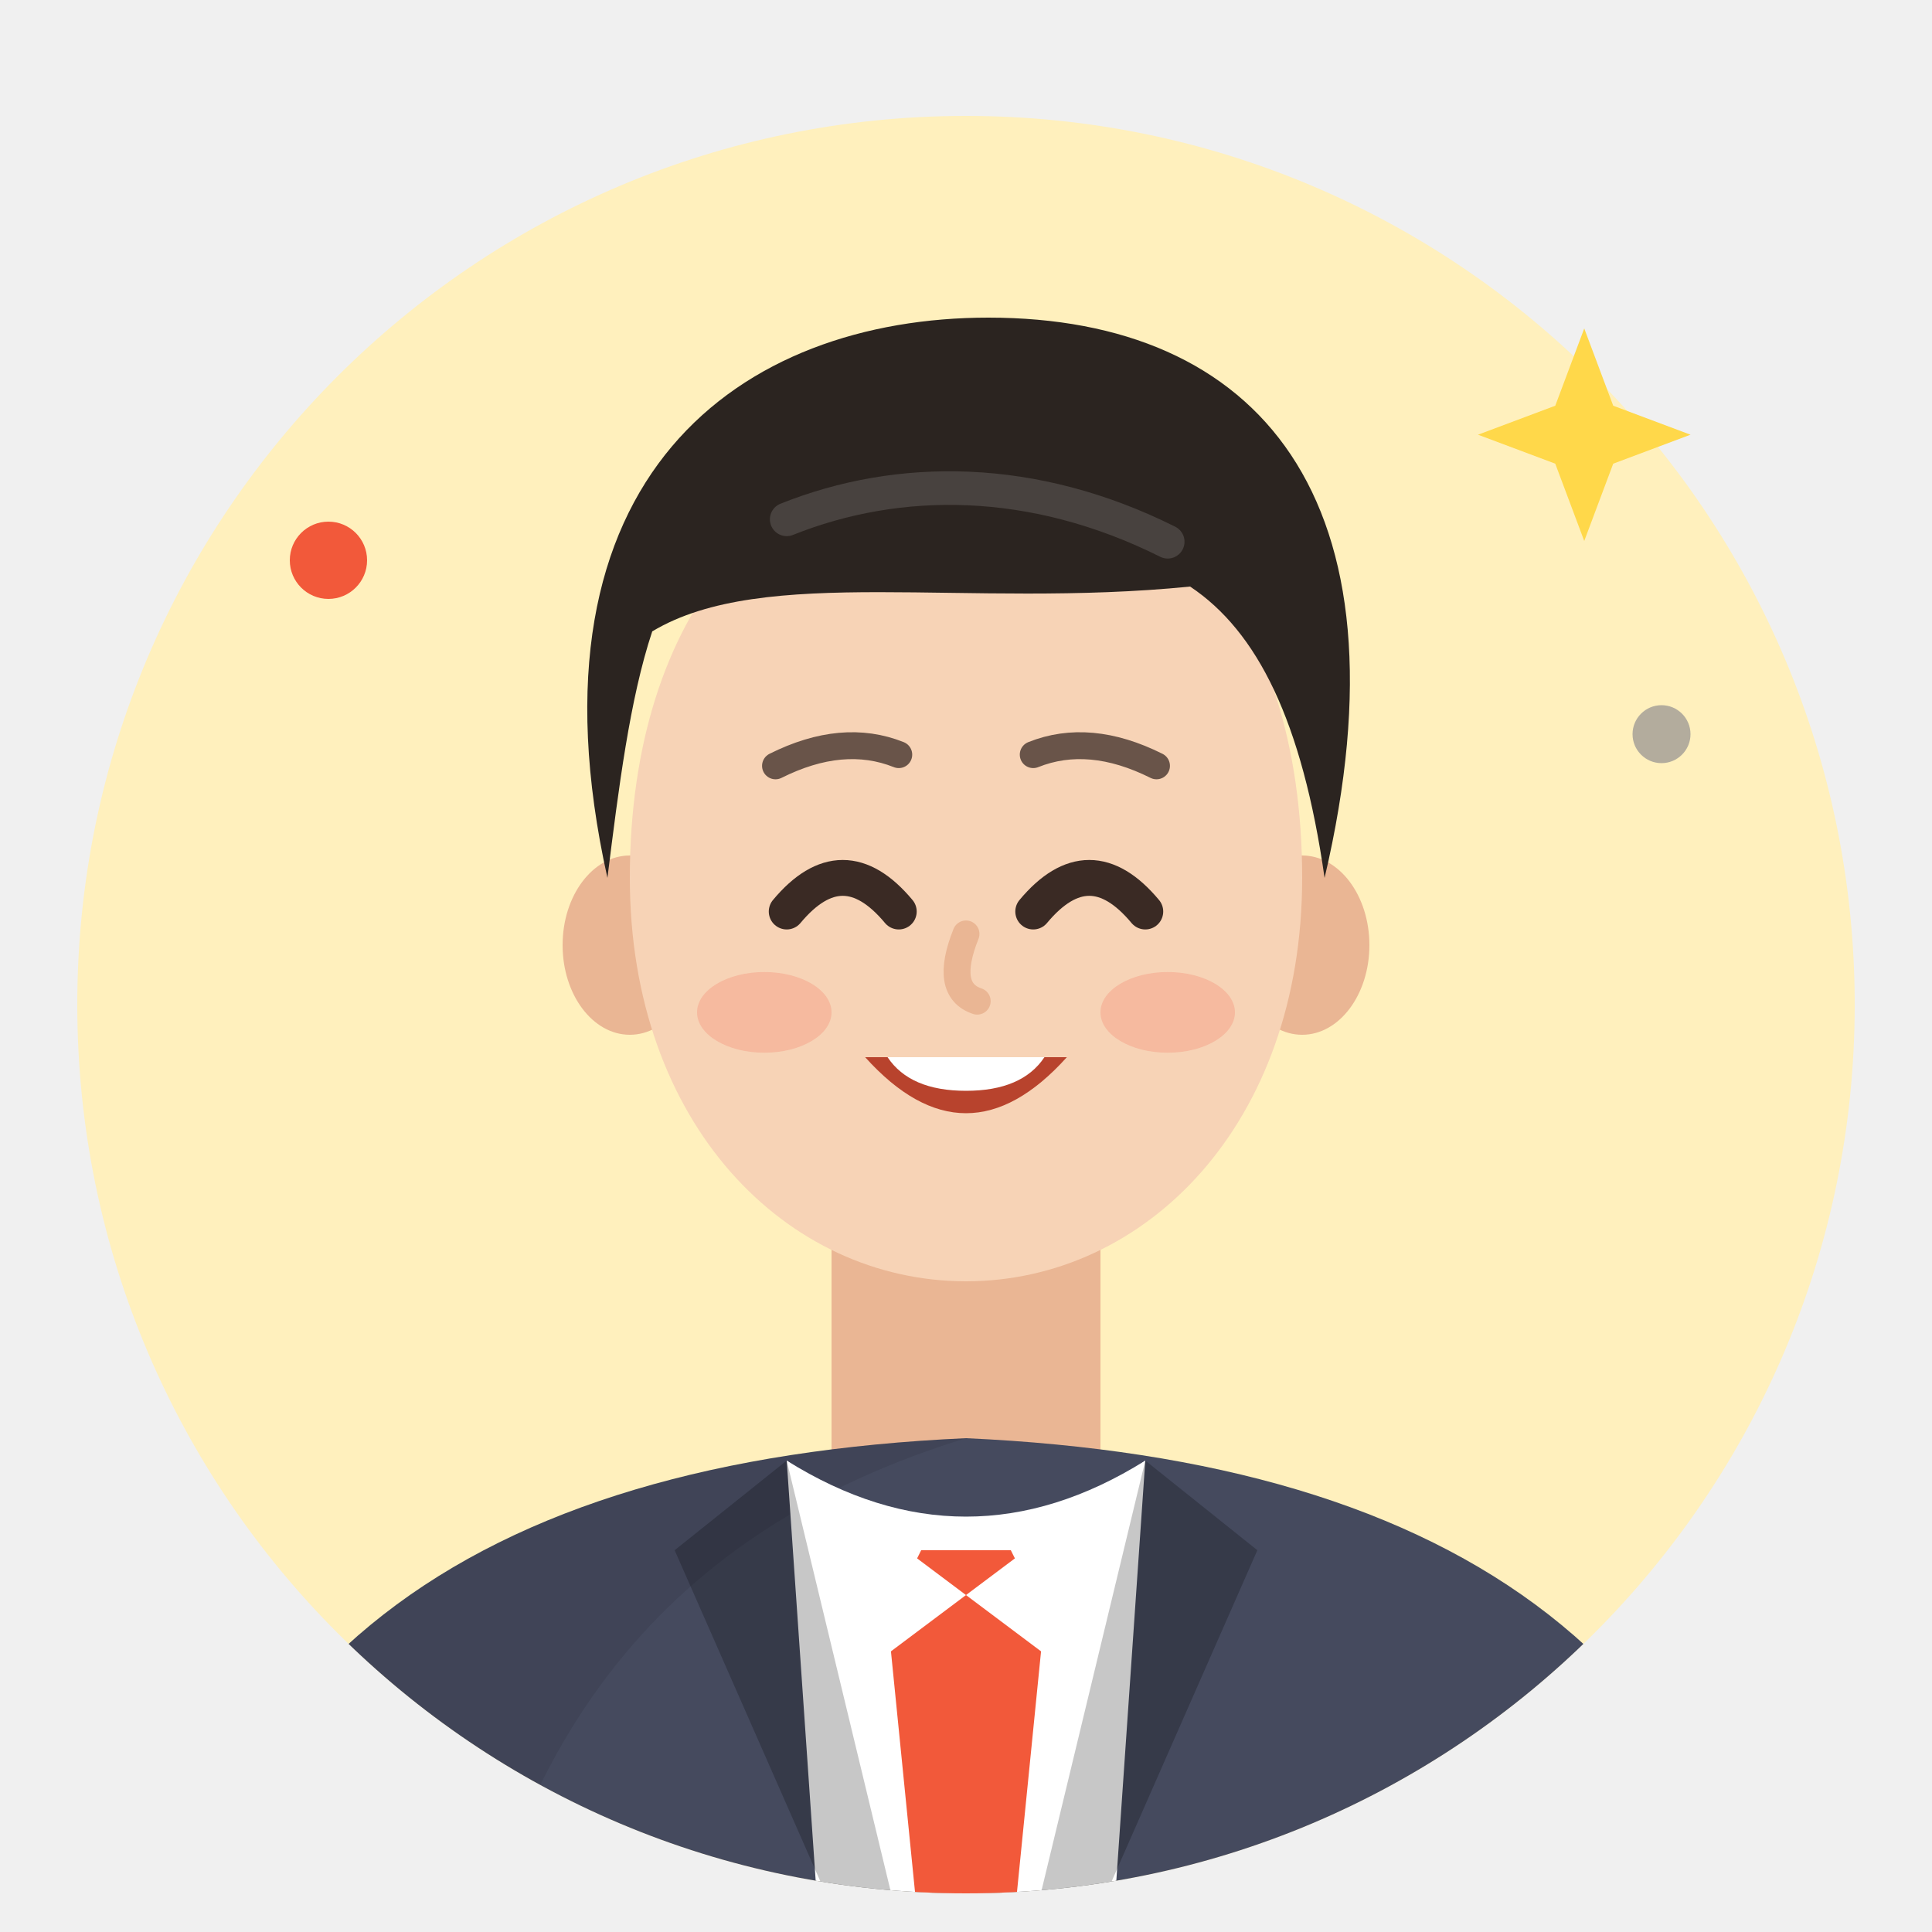
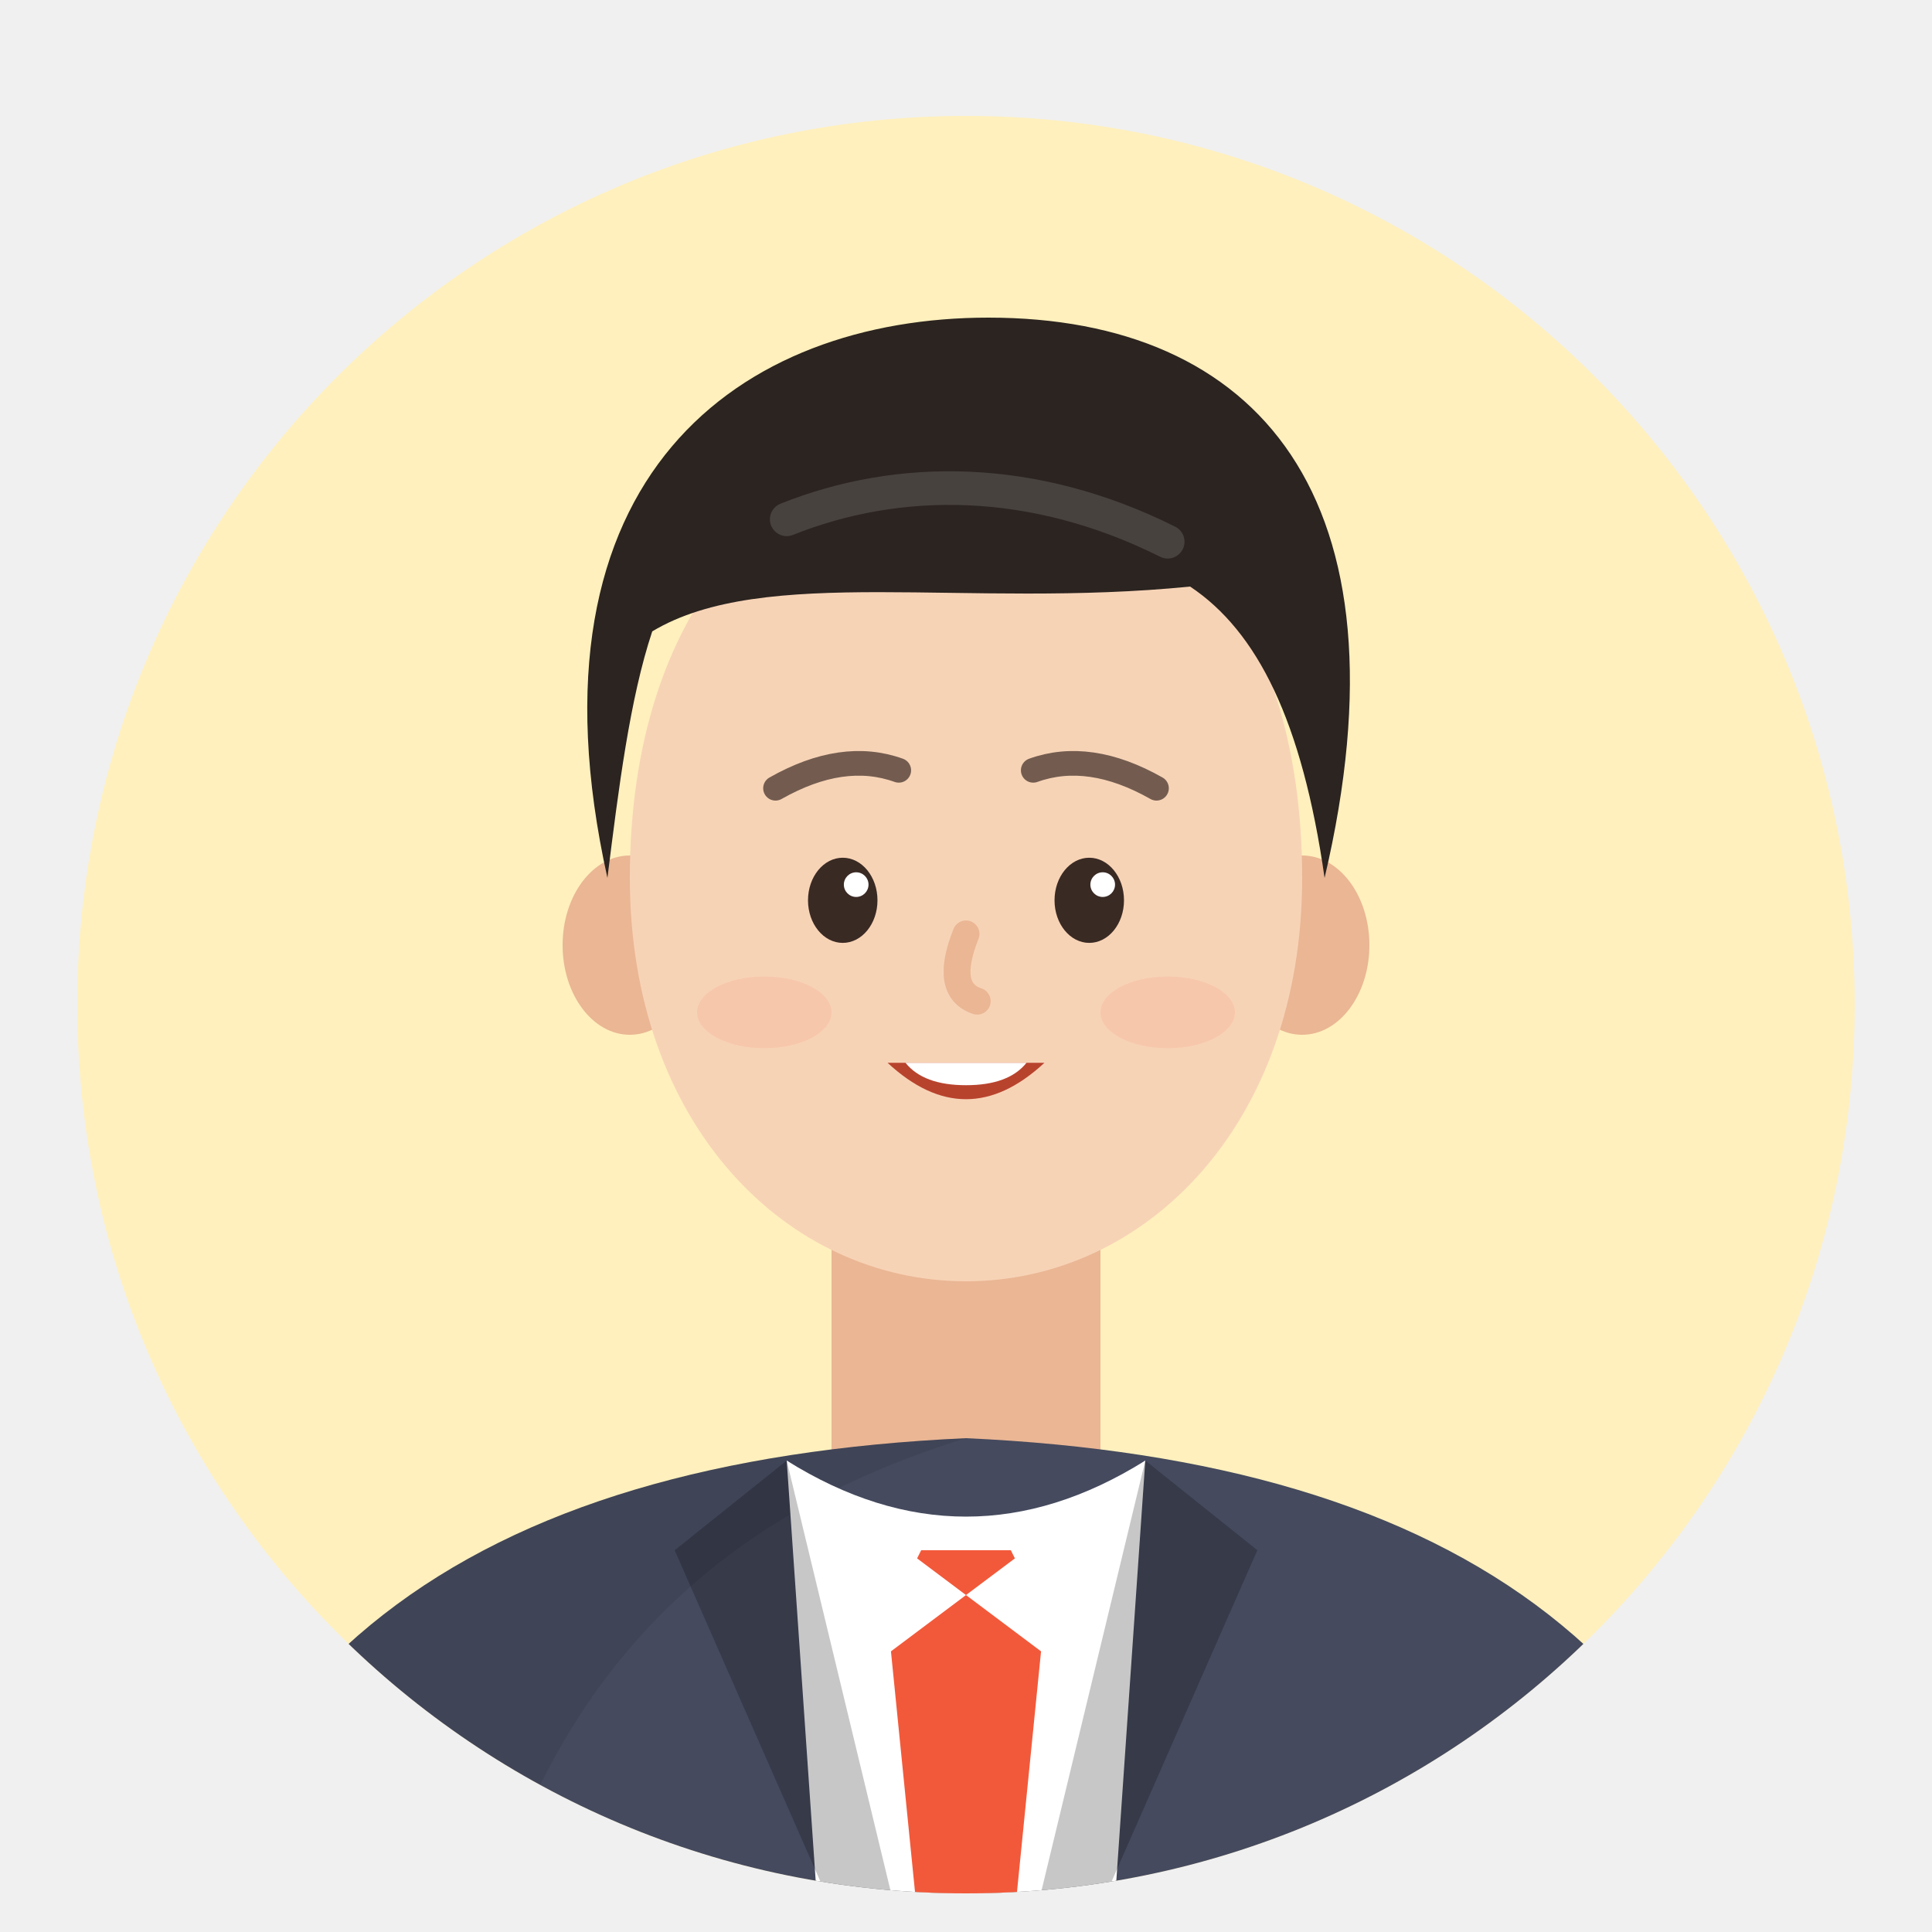
<svg xmlns="http://www.w3.org/2000/svg" viewBox="0 0 200 200">
  <defs>
    <clipPath id="c">
      <circle cx="100" cy="104" r="92" />
    </clipPath>
  </defs>
  <circle cx="100" cy="104" r="92" fill="#fff0bd" />
  <g clip-path="url(#c)">
    <g transform="translate(100 128) scale(1.16) translate(-100 -128)">
      <path d="M88 124h24v28q-12 8-24 0z" fill="#eab694" />
      <path d="M26 206c4-40 30-58 74-60 44 2 70 20 74 60z" fill="#454a5e" />
      <path d="M26 206c4-40 30-58 74-60-26 8-42 26-46 60z" fill="#000" fill-opacity=".08" />
      <path d="M84 148q16 10 32 0l-4 58h-24z" fill="#fff" />
      <path d="M96 156h8l3 6-4 40h-6l-4-40z" fill="#f2593a" />
      <path d="M84 148l16 12-8 6zM116 148l-16 12 8 6z" fill="#fff" />
      <path d="M84 148l-10 8 22 50h2zM116 148l10 8-22 50h-2z" fill="#000" fill-opacity=".22" />
      <ellipse cx="70" cy="102" rx="6" ry="8" fill="#eab694" />
      <ellipse cx="130" cy="102" rx="6" ry="8" fill="#eab694" />
      <path d="M70 96c0-24 13-38 30-38s30 14 30 38c0 22-14 36-30 36s-30-14-30-36z" fill="#f7d3b6" />
-       <g fill="#f59c84" fill-opacity=".45">
-         <ellipse cx="82" cy="108" rx="6" ry="3.6" />
-         <ellipse cx="118" cy="108" rx="6" ry="3.6" />
+       <g fill="#f59c84" fill-opacity=".22">
+         <ellipse cx="82" cy="108" rx="6" ry="3.2" />
+         <ellipse cx="118" cy="108" rx="6" ry="3.2" />
      </g>
-       <g stroke="#3a2a24" stroke-width="3.2" fill="none" stroke-linecap="round">
-         <path d="M84 99q5-6 10 0M106 99q5-6 10 0" />
+       <g fill="#3a2a24">
+         <ellipse cx="89" cy="98" rx="3.1" ry="3.8" />
+         <ellipse cx="111" cy="98" rx="3.1" ry="3.8" />
      </g>
-       <g stroke="#3a2a24" stroke-width="2.4" fill="none" stroke-linecap="round" opacity=".75">
-         <path d="M83 86q6-3 11-1M106 85q5-2 11 1" />
+       <g fill="#fff">
+         <circle cx="90.2" cy="96.6" r="1.1" />
+         <circle cx="112.2" cy="96.6" r="1.1" />
      </g>
-       <path d="M91 112q9 10 18 0z" fill="#b8432d" />
-       <path d="M93 112h14q-2 3-7 3t-7-3z" fill="#fff" />
+       <g stroke="#3a2a24" stroke-width="2.2" fill="none" stroke-linecap="round" opacity=".7">
+         <path d="M83 88q6-3.4 11-1.6M106 86.4q5-1.8 11 1.6" />
+       </g>
+       <path d="M93 112.5q7 6.5 14 0z" fill="#b8432d" />
+       <path d="M94.6 112.5h10.8q-1.6 2-5.4 2t-5.4-2z" fill="#fff" />
      <path d="M100 101q-2 5 1 6" stroke="#eab694" stroke-width="2.4" fill="none" stroke-linecap="round" />
      <path d="M68 96C60 60 80 46 102 46c24 0 38 16 30 50-2-14-6-22-12-26-20 2-38-2-48 4-2 6-3 14-4 22z" fill="#2b2420" />
      <path d="M84 64c10-4 22-4 34 2" stroke="#fff" stroke-opacity=".14" stroke-width="3" fill="none" stroke-linecap="round" />
    </g>
  </g>
-   <g fill="#ffd84a">
-     <path d="M164 34l3 8 8 3-8 3-3 8-3-8-8-3 8-3z" />
-   </g>
-   <circle cx="34" cy="58" r="4" fill="#f2593a" />
-   <circle cx="172" cy="76" r="3" fill="#262f63" fill-opacity=".35" />
</svg>
